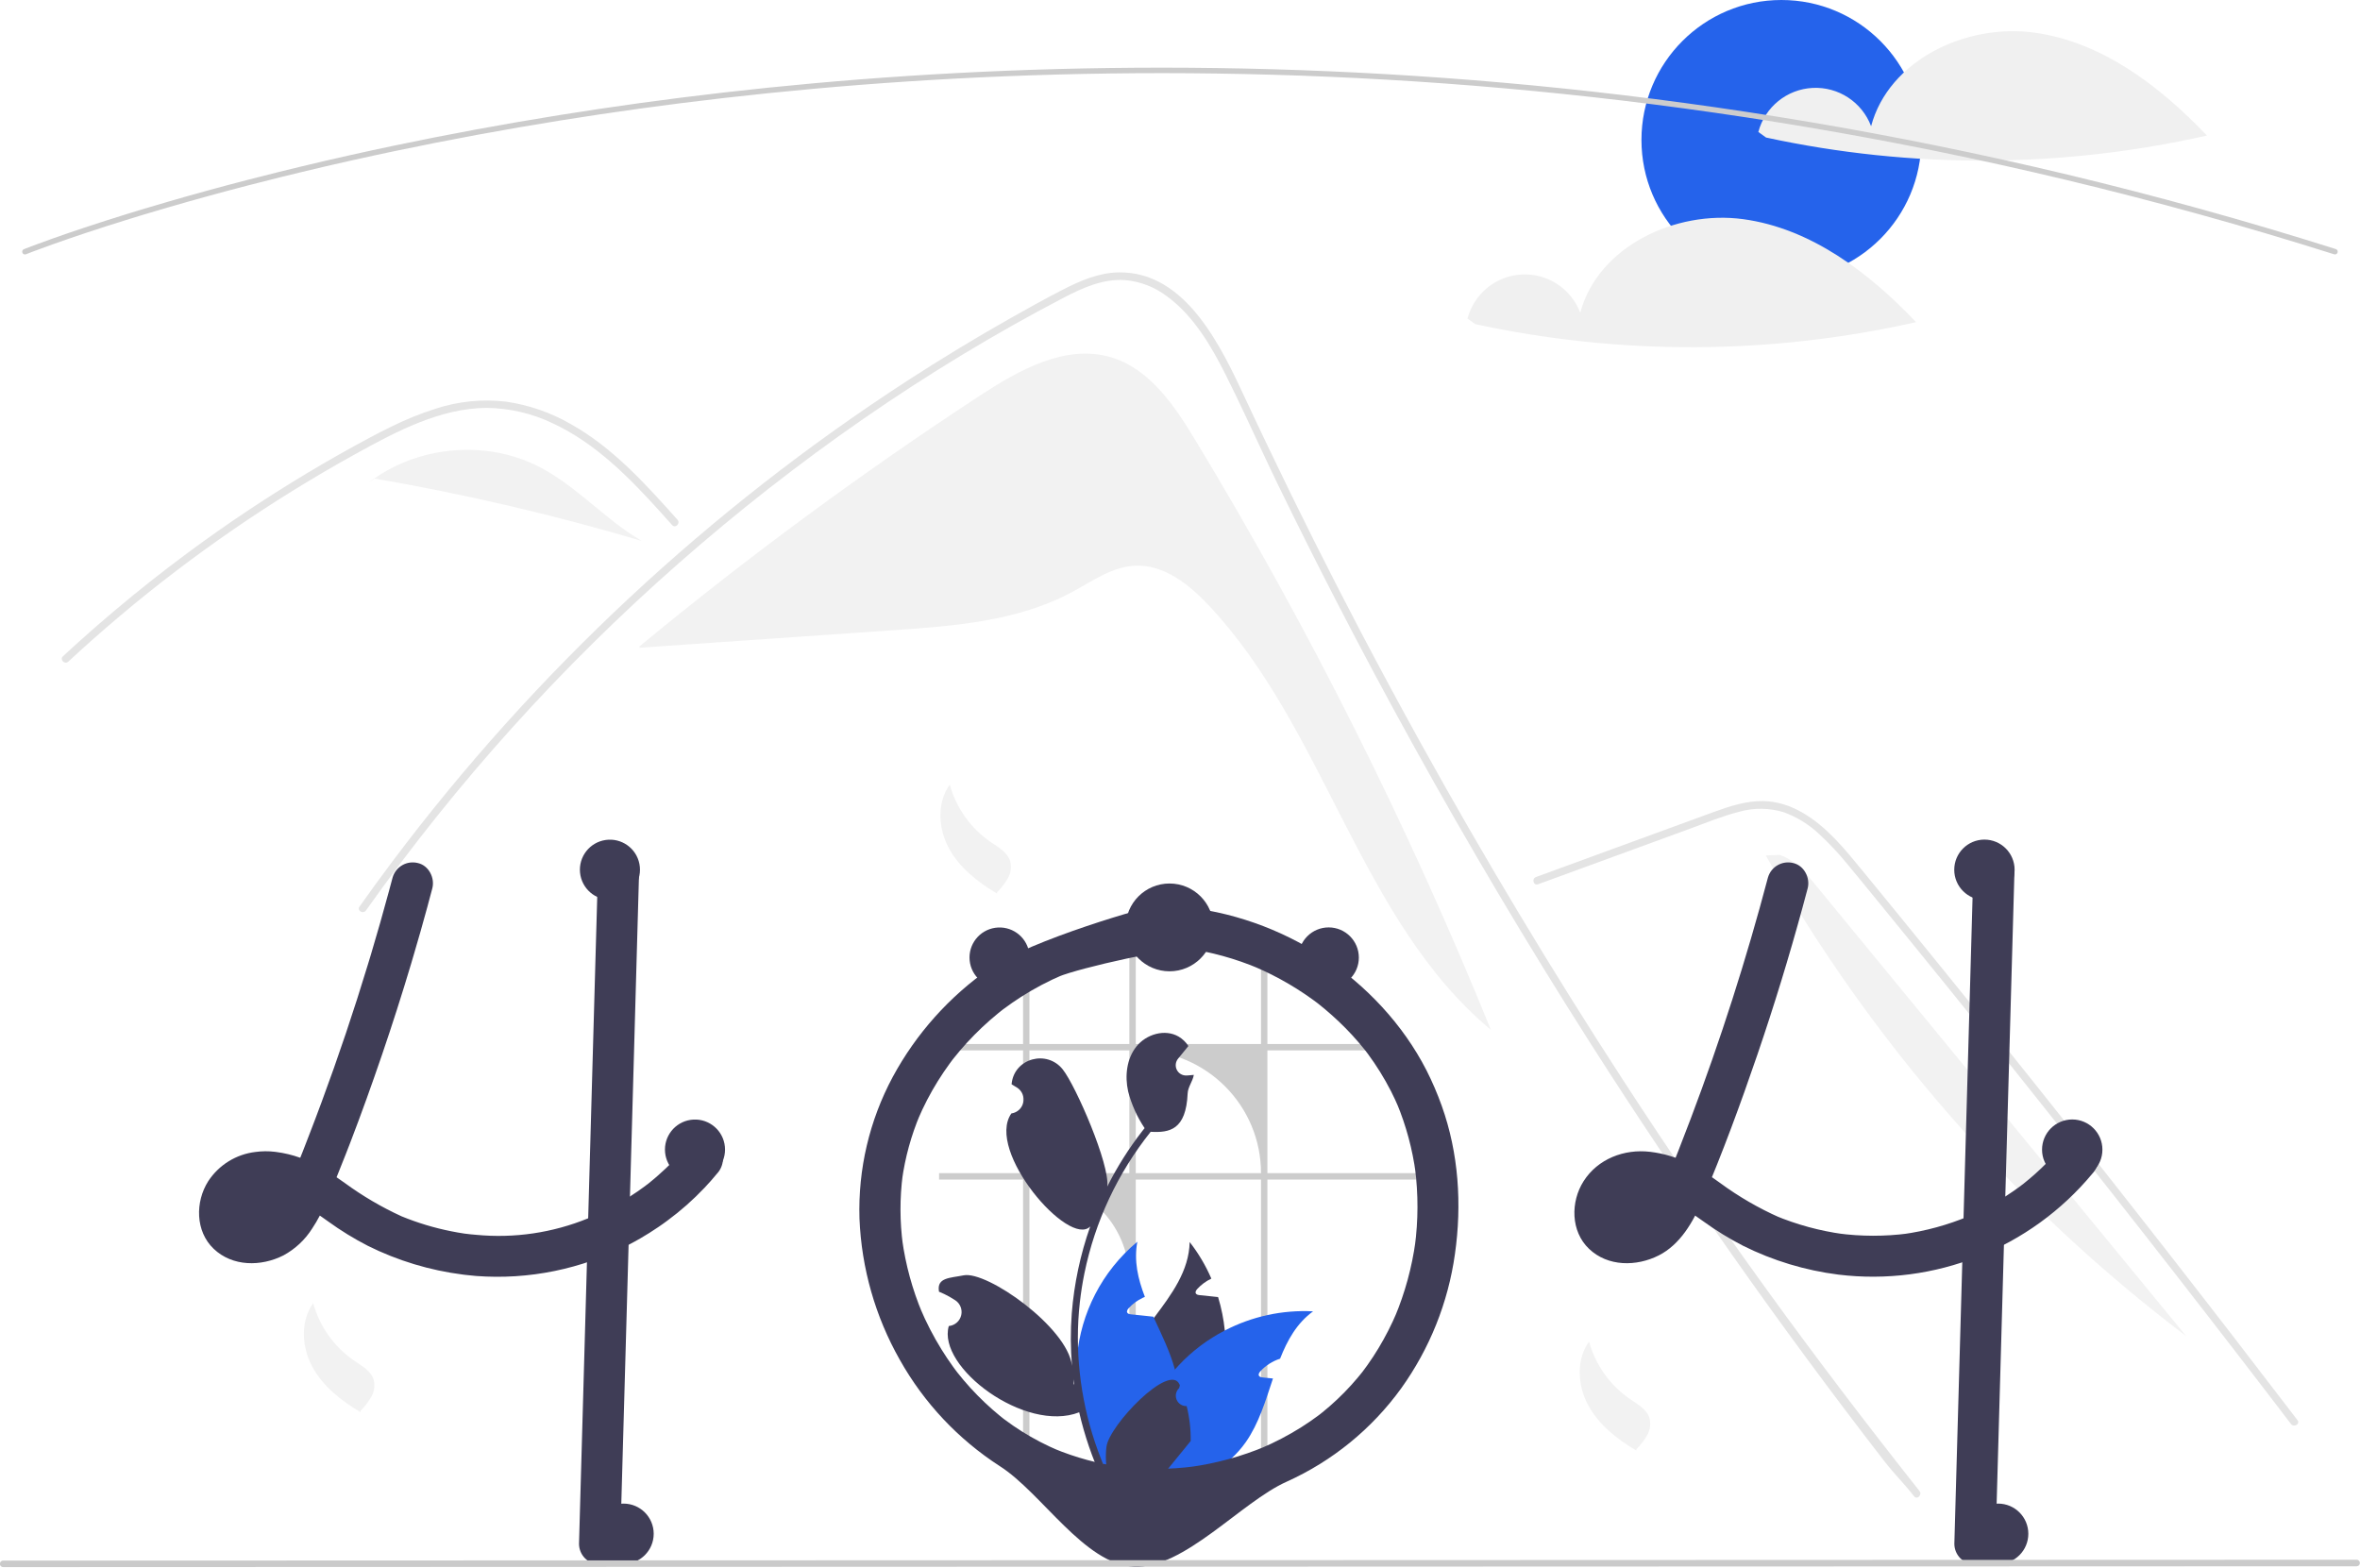
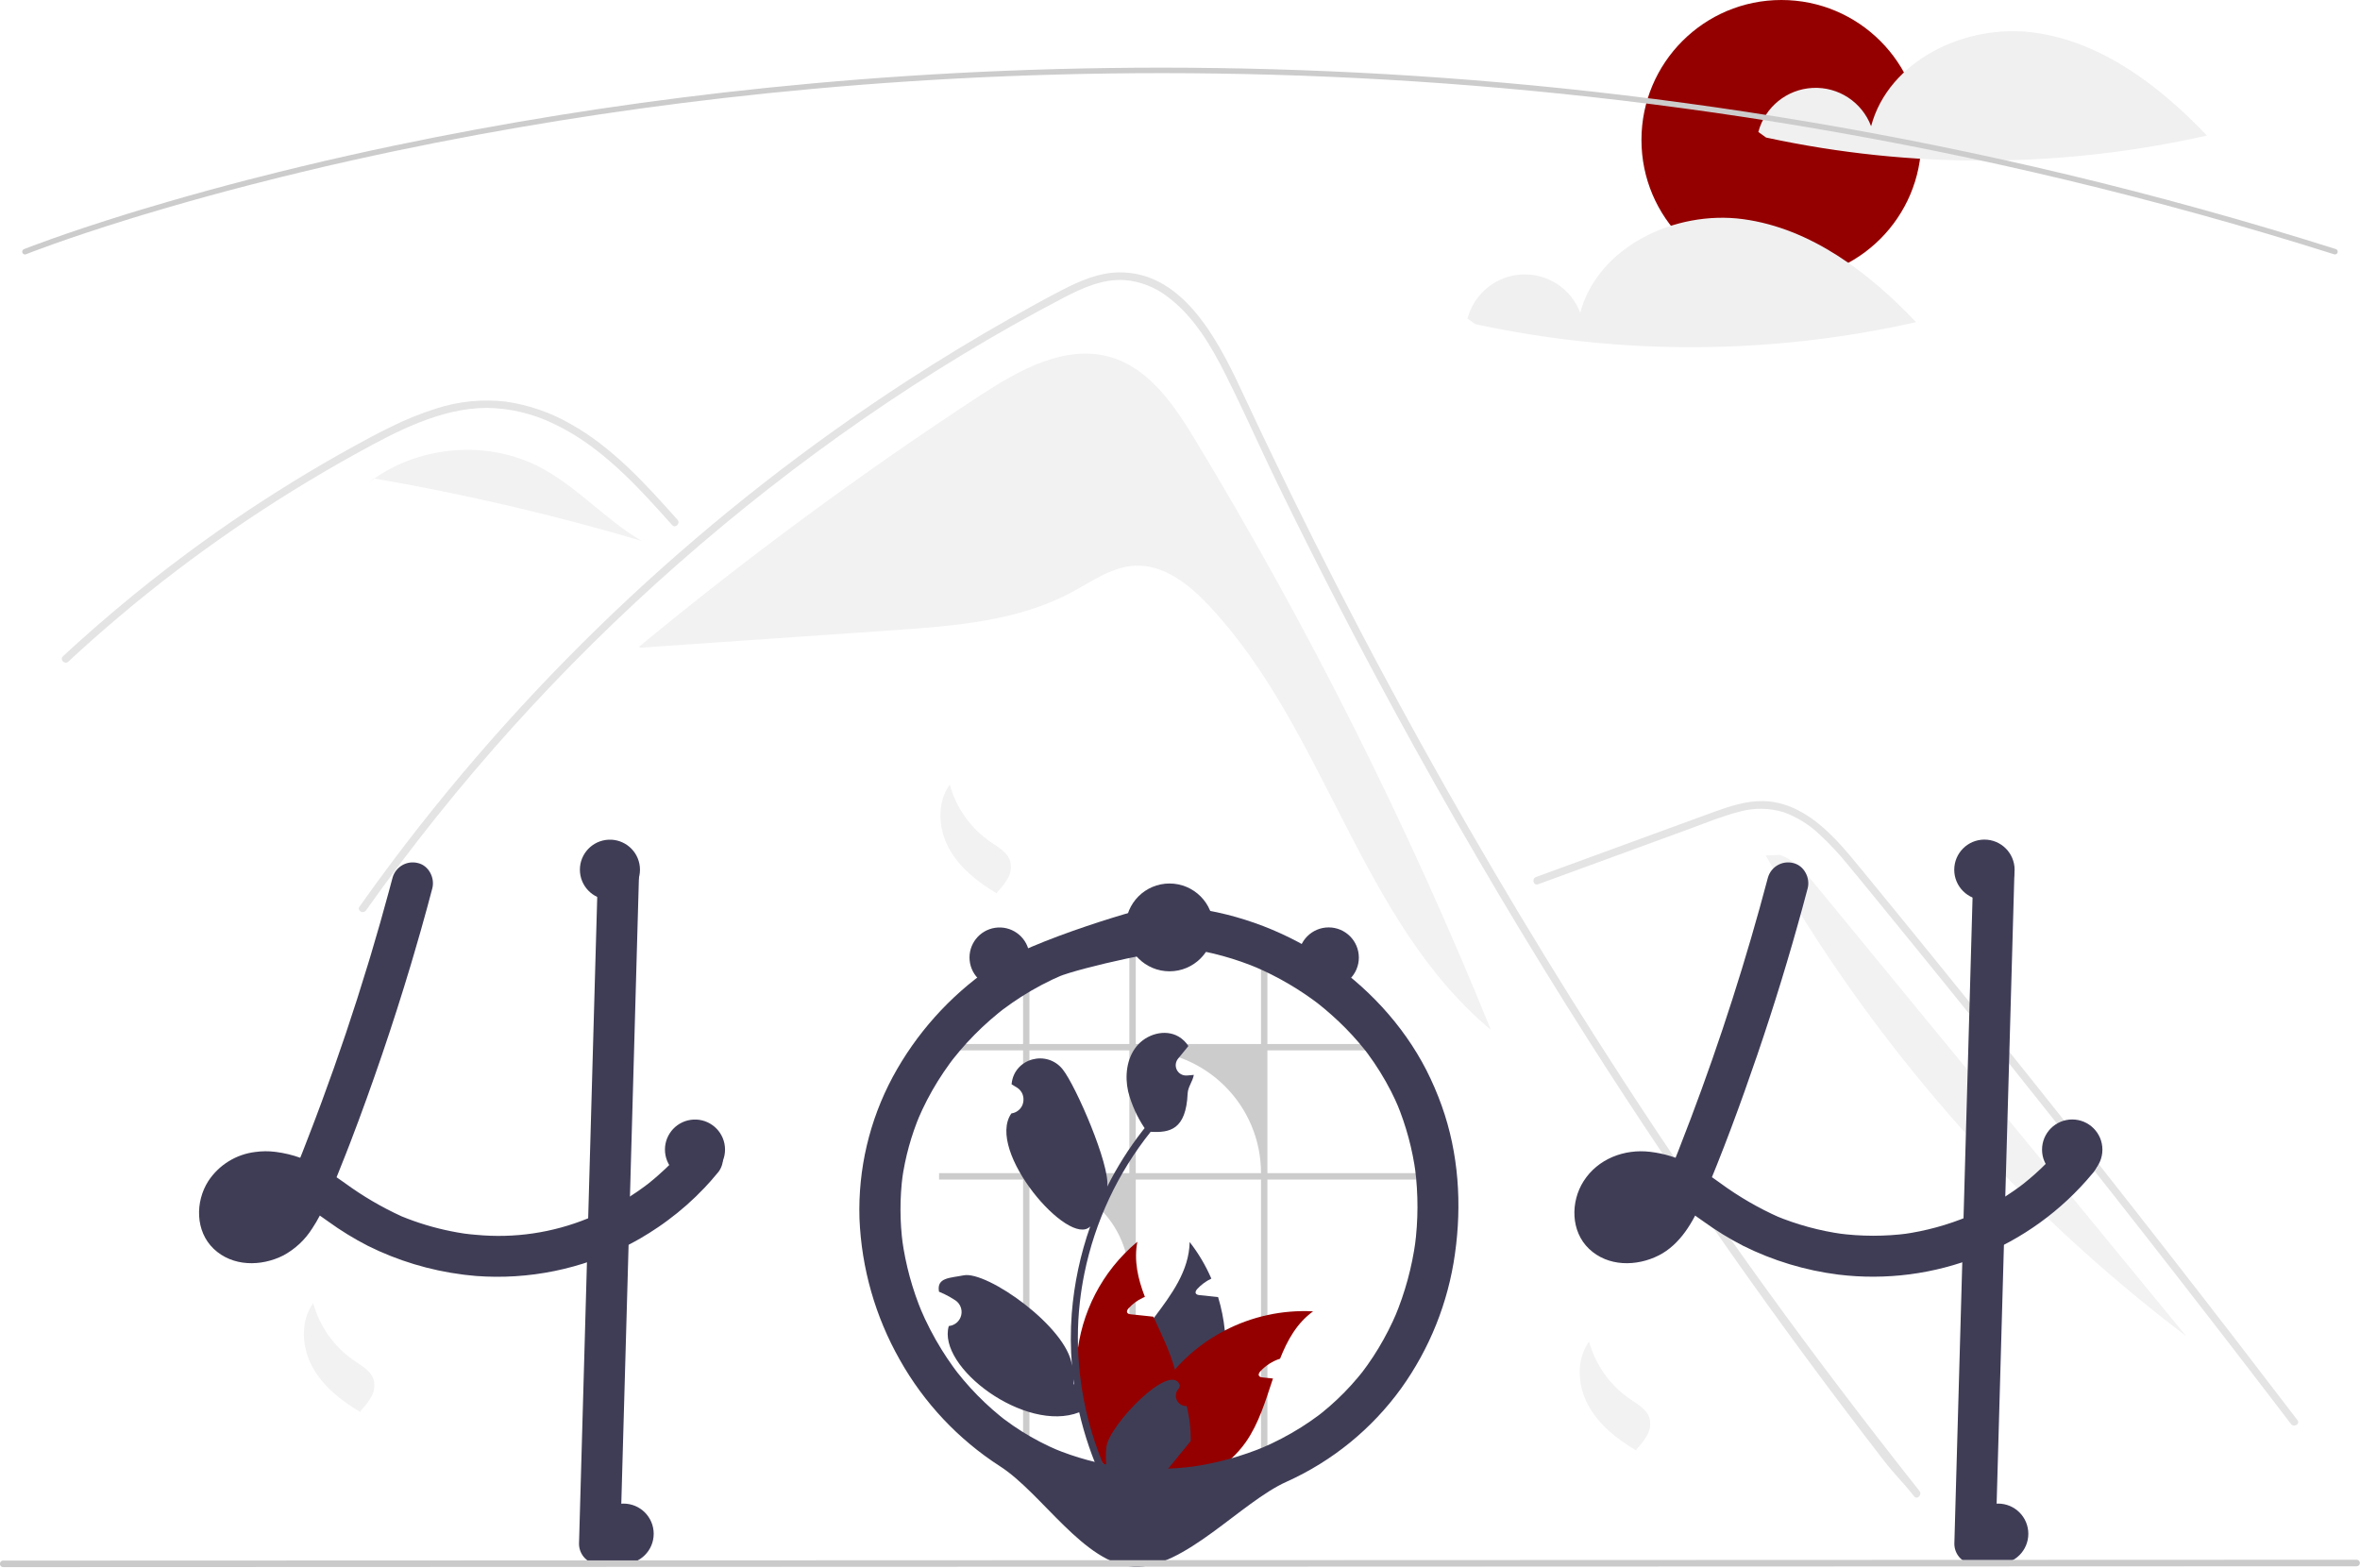
<svg xmlns="http://www.w3.org/2000/svg" data-name="Layer 1" width="860.131" height="571.148" viewBox="0 0 860.131 571.148">
  <path d="M605.67,324.953c-7.669-12.684-16.757-26.228-30.99-30.37-16.482-4.796-33.413,4.732-47.775,14.135a1392.157,1392.157,0,0,0-123.893,91.283l.043.492q46.226-3.188,92.451-6.376c22.265-1.535,45.296-3.283,64.972-13.816,7.467-3.997,14.745-9.336,23.206-9.708,10.512-.462,19.677,6.879,26.88,14.549,42.607,45.371,54.937,114.754,102.738,154.616A1516.995,1516.995,0,0,0,605.67,324.953Z" transform="translate(-169.9343 -164.426)" fill="#f2f2f2" />
  <path d="M867.571,709.781c-4.712-5.95-6.637-7.343-11.285-13.348q-56.764-73.416-106.708-151.792-33.924-53.23-64.483-108.504-14.549-26.278-28.3-52.969-10.67-20.695-20.865-41.638c-1.944-3.988-3.832-7.994-5.711-12.009-4.428-9.442-8.773-18.93-13.439-28.244-5.317-10.616-11.789-21.745-21.553-28.877a29.405,29.405,0,0,0-15.319-5.895c-7.948-.513-15.282,2.769-22.176,6.353-50.439,26.301-97.659,59.276-140.37,96.798A730.778,730.778,0,0,0,303.322,496.247c-1.008,1.439-3.392.064-2.374-1.384q6.009-8.498,12.257-16.813A734.817,734.817,0,0,1,500.805,303.064q18.248-11.826,37.183-22.542c6.362-3.603,12.752-7.16,19.251-10.497,6.371-3.273,13.137-6.215,20.416-6.325,24.77-.385,37.595,27.667,46.405,46.542q4.153,8.911,8.406,17.766,16.075,33.621,33.387,66.628,10.685,20.379,21.837,40.52,34.707,62.718,73.779,122.897c34.506,53.143,68.737,100.089,108.046,149.785C870.596,709.213,868.662,711.175,867.571,709.781Z" transform="translate(-169.9343 -164.426)" fill="#e4e4e4" />
  <path d="M414.916,355.804c-1.439-1.604-2.869-3.209-4.318-4.813-11.422-12.633-23.679-25.118-39.364-32.361a57.11,57.11,0,0,0-23.927-5.546c-8.562.028-16.932,2.273-24.843,5.418-3.74,1.494-7.398,3.19-11.001,4.996-4.116,2.072-8.159,4.281-12.183,6.509q-11.331,6.27-22.368,13.091-21.961,13.572-42.546,29.216-10.671,8.113-20.902,16.758-9.516,8.031-18.646,16.492c-1.302,1.201-3.245-.743-1.944-1.943,1.604-1.494,3.227-2.979,4.85-4.446q6.875-6.215,13.971-12.193,12.939-10.918,26.549-20.993,21.163-15.676,43.783-29.225,11.304-6.765,22.918-12.963c2.338-1.247,4.703-2.466,7.096-3.621a113.116,113.116,0,0,1,16.868-6.866,60.006,60.006,0,0,1,25.476-2.503,66.327,66.327,0,0,1,23.505,8.131c15.401,8.608,27.346,21.919,38.97,34.909C418.033,355.171,416.099,357.124,414.916,355.804Z" transform="translate(-169.9343 -164.426)" fill="#e4e4e4" />
  <path d="M730.477,486.711l36.905-13.498,18.323-6.702c5.968-2.183,11.921-4.667,18.09-6.23a28.539,28.539,0,0,1,16.374.209,37.738,37.738,0,0,1,12.771,7.917,103.64,103.64,0,0,1,10.475,11.186c3.989,4.794,7.92,9.639,11.868,14.467q24.441,29.891,48.563,60.041,24.121,30.15,47.92,60.556,23.857,30.48,47.385,61.216,2.882,3.765,5.76,7.534c1.06,1.388,3.449.02,2.375-1.388Q983.582,650.974,959.549,620.184q-24.092-30.864-48.516-61.466-24.424-30.601-49.179-60.937-6.167-7.558-12.354-15.099c-3.48-4.241-6.92-8.527-10.736-12.474-7.005-7.245-15.758-13.648-26.234-13.822-6.16-.102-12.121,1.852-17.844,3.923-6.17,2.232-12.325,4.506-18.486,6.759l-37.163,13.592-9.291,3.398c-1.649.603-.937,3.262.731,2.652Z" transform="translate(-169.9343 -164.426)" fill="#e4e4e4" />
  <path d="M366.377,334.526c-18.754-9.639-42.771-7.751-60.005,4.291a855.847,855.847,0,0,1,97.371,22.726C390.46,353.759,380.07,341.563,366.377,334.526Z" transform="translate(-169.9343 -164.426)" fill="#f2f2f2" />
  <path d="M306.188,338.784l-3.61,2.935c1.221-1.027,2.491-1.99,3.795-2.901C306.311,338.807,306.249,338.795,306.188,338.784Z" transform="translate(-169.9343 -164.426)" fill="#f2f2f2" />
  <path d="M831.549,486.846c-3.633-4.422-7.56-9.052-12.994-10.848l-5.073.2A575.436,575.436,0,0,0,966.749,651.418Q899.149,569.132,831.549,486.846Z" transform="translate(-169.9343 -164.426)" fill="#f2f2f2" />
  <path d="M516.084,450.367A37.481,37.481,0,0,0,531.015,471.325c2.82,1.92,6.157,3.762,7.122,7.035a8.379,8.379,0,0,1-.874,6.15,24.884,24.884,0,0,1-3.861,5.041l-.137.512c-6.998-4.147-13.656-9.393-17.522-16.551s-4.406-16.539.341-23.145" transform="translate(-169.9343 -164.426)" fill="#f2f2f2" />
  <path d="M749.084,653.367A37.481,37.481,0,0,0,764.015,674.325c2.82,1.92,6.157,3.762,7.122,7.035a8.379,8.379,0,0,1-.874,6.15,24.884,24.884,0,0,1-3.861,5.041l-.137.512c-6.998-4.147-13.656-9.393-17.522-16.551s-4.406-16.539.341-23.145" transform="translate(-169.9343 -164.426)" fill="#f2f2f2" />
  <path d="M284.084,639.367A37.481,37.481,0,0,0,299.015,660.325c2.82,1.92,6.157,3.762,7.122,7.035a8.379,8.379,0,0,1-.874,6.15,24.884,24.884,0,0,1-3.861,5.041l-.137.512c-6.998-4.147-13.656-9.393-17.522-16.551s-4.406-16.539.341-23.145" transform="translate(-169.9343 -164.426)" fill="#f2f2f2" />
-   <circle cx="649.249" cy="51" r="51" fill="#2563eb" />
+   <circle cx="649.249" cy="51" r="51" fill="#940000" />
  <path d="M911.219,176.296c-24.717-3.341-52.935,10.019-59.341,34.124a21.597,21.597,0,0,0-41.094,2.109l2.83,2.027a372.275,372.275,0,0,0,160.659-.726C957.079,195.76,935.935,179.637,911.219,176.296Z" transform="translate(-169.9343 -164.426)" fill="#f0f0f0" />
  <path d="M805.219,244.296c-24.717-3.341-52.935,10.019-59.341,34.124a21.597,21.597,0,0,0-41.094,2.109l2.83,2.027a372.275,372.275,0,0,0,160.659-.726C851.079,263.76,829.935,247.637,805.219,244.296Z" transform="translate(-169.9343 -164.426)" fill="#f0f0f0" />
  <path d="M1020.946,257.154a.982.982,0,0,1-.302-.047C756.237,173.489,523.199,184.424,374.264,208.321c-20.269,3.251-40.591,7.006-60.404,11.161-5.058,1.06-10.306,2.195-15.597,3.378-6.319,1.407-12.554,2.856-18.532,4.306q-3.873.917-7.595,1.849c-3.758.928-7.572,1.895-11.66,2.957-4.568,1.178-9.209,2.413-13.797,3.672a.442.442,0,0,1-.051.015l0.0.001c-5.183,1.415-10.338,2.871-15.323,4.325-2.698.779-5.304,1.548-7.799,2.307-.279.077-.526.151-.776.228l-.536.163c-.311.095-.617.188-.924.275l-.02.006 0.0.001-.812.252c-.968.293-1.912.579-2.841.864-24.545,7.566-38.038,12.949-38.171,13.002a1,1,0,1,1-.744-1.856c.134-.053,13.693-5.463,38.328-13.058.932-.286,1.879-.572,2.85-.866l.754-.234c.026-.01.052-.018.078-.025.305-.087.61-.18.919-.273l.537-.163c.268-.081.531-.161.801-.235,2.479-.754,5.093-1.524,7.798-2.307,4.987-1.455,10.147-2.911,15.334-4.328.016-.006.033-.01.049-.015v-.001c4.604-1.263,9.263-2.503,13.845-3.685,4.094-1.063,7.915-2.032,11.68-2.962q3.738-.93,7.609-1.853c5.985-1.451,12.233-2.902,18.563-4.312,5.299-1.184,10.556-2.322,15.622-3.383,19.843-4.162,40.198-7.923,60.497-11.179C523.096,182.415,756.467,171.463,1021.246,255.201a1.0 1,0,0,1-.301,1.953Z" transform="translate(-169.9343 -164.426)" fill="#ccc" />
  <path d="M432.923,584.266a6.729,6.729,0,0,0-1.7-2.67,6.43,6.43,0,0,0-.92-.71c-2.61-1.74-6.51-2.13-8.99,0a5.81,5.81,0,0,0-.69.71q-1.11,1.365-2.28,2.67c-1.28,1.46-2.59,2.87-3.96,4.24-.39.38-.78.77-1.18,1.15-.23.23-.46.45-.69.67-.88.84-1.78,1.65-2.69,2.45-.48.43-.96.85-1.45,1.26-.73.61-1.46,1.22-2.2,1.81-.07.05-.14.1-.21.16-.02.01-.03.03-.05.04-.01,0-.02,0-.03.02a.179.179,0,0,0-.07.05c-.22.15-.37.25-.48.34.04-.02.08-.05.12-.07-.18.14-.37.28-.55.42-1.75,1.29-3.54,2.53-5.37,3.69a99.21,99.21,0,0,1-14.22,7.55c-.33.13-.67.27-1.01.4a85.97,85.97,0,0,1-40.85,6.02q-2.13-.165-4.26-.45c-1.64-.24-3.27-.53-4.89-.86a97.932,97.932,0,0,1-18.02-5.44,118.652,118.652,0,0,1-20.66-12.12c-1-.71-2.01-1.42-3.02-2.11,1.15-2.82,2.28-5.64,3.38-8.48.55-1.37,1.08-2.74,1.6-4.12,4.09-10.63,7.93-21.36,11.61-32.13q5.58-16.365,10.53-32.92.51-1.68.99-3.36,2.595-8.745,4.98-17.53c.15-.57.31-1.13.45-1.7q.69-2.52,1.35-5.04c1-3.79-1.26-8.32-5.24-9.23a7.634,7.634,0,0,0-9.22,5.24c-.43,1.62-.86,3.23-1.3,4.85q-3.165,11.745-6.66,23.41-.51,1.68-1.02,3.36-7.71,25.41-16.93,50.31-1.11,3.015-2.25,6.01c-.37.98-.74,1.96-1.12,2.94-.73,1.93-1.48,3.86-2.23,5.79-.43,1.13-.87,2.26-1.31,3.38-.29.71-.57,1.42-.85,2.12a41.809,41.809,0,0,0-8.81-2.12l-.48-.06a27.397,27.397,0,0,0-7.01.06,23.914,23.914,0,0,0-17.24,10.66c-4.77,7.51-4.71,18.25,1.98,24.63,6.89,6.57,17.32,6.52,25.43,2.41a28.351,28.351,0,0,0,10.52-9.86,50.569,50.569,0,0,0,2.74-4.65c.21.14.42.28.63.43.8.56,1.6,1.13,2.39,1.69a111.738,111.738,0,0,0,14.51,8.91,108.359,108.359,0,0,0,34.62,10.47c.27.03.53.07.8.1,1.33.17,2.67.3,4.01.41a103.782,103.782,0,0,0,55.58-11.36q2.175-1.125,4.31-2.36,3.315-1.92,6.48-4.08c1.15-.78,2.27-1.57,3.38-2.4a101.042,101.042,0,0,0,13.51-11.95q2.355-2.475,4.51-5.11a8.061,8.061,0,0,0,2.2-5.3A7.564,7.564,0,0,0,432.923,584.266Zm-165.59,23.82c.21-.15.42-.31.62-.47C267.893,607.766,267.603,607.936,267.333,608.086Zm3.21-3.23c-.23.26-.44.52-.67.78a23.366,23.366,0,0,1-2.25,2.2c-.11.1-.23.2-.35.29a.01.01,0,0,0-.01.01,3.804,3.804,0,0,0-.42.22q-.645.39-1.32.72a17.005,17.005,0,0,1-2.71.75,16.799,16.799,0,0,1-2.13.02h-.02a14.823,14.823,0,0,1-1.45-.4c-.24-.12-.47-.26-.7-.4-.09-.08-.17-.16-.22-.21a2.44,2.44,0,0,1-.27-.29.01.01,0,0,0-.01-.01c-.11-.2-.23-.4-.34-.6a.031.031,0,0,1-.01-.02c-.08-.25-.15-.51-.21-.77a12.511,12.511,0,0,1,.01-1.37,13.467,13.467,0,0,1,.54-1.88,11.068,11.068,0,0,1,.69-1.26c.02-.04.12-.2.23-.38.01-.01.01-.01.01-.02.15-.17.3-.35.46-.51.27-.3.56-.56.85-.83a18.022,18.022,0,0,1,1.75-1.01,19.481,19.481,0,0,1,2.93-.79,24.989,24.989,0,0,1,4.41.04,30.301,30.301,0,0,1,4.1,1.01,36.945,36.945,0,0,1-2.77,4.54C270.623,604.746,270.583,604.806,270.543,604.856Zm-11.12-3.29a2.18,2.18,0,0,1-.31.39A1.409,1.409,0,0,1,259.423,601.566Z" transform="translate(-169.9343 -164.426)" fill="#3f3d56" />
  <path d="M402.863,482.136q-.135,4.71-.27,9.42-.285,10.455-.59,20.92-.315,11.775-.66,23.54-.165,6.075-.34,12.15-.465,16.365-.92,32.72c-.03,1.13-.07,2.25-.1,3.38q-.225,8.115-.45,16.23-.255,8.805-.5,17.61-.18,6.6-.37,13.21-1.35,47.895-2.7,95.79a7.648,7.648,0,0,1-7.5,7.5,7.561,7.561,0,0,1-7.5-7.5q.75-26.94,1.52-53.88.675-24.36,1.37-48.72.225-8.025.45-16.06.345-12.09.68-24.18c.03-1.13.07-2.25.1-3.38.02-.99.05-1.97.08-2.96q.66-23.475,1.32-46.96.27-9.24.52-18.49.3-10.545.6-21.08c.09-3.09.17-6.17.26-9.26a7.648,7.648,0,0,1,7.5-7.5A7.561,7.561,0,0,1,402.863,482.136Z" transform="translate(-169.9343 -164.426)" fill="#3f3d56" />
  <path d="M814.291,484.217a893.238,893.238,0,0,1-28.161,87.941c-3.007,7.946-6.083,15.877-9.371,23.712l.756-1.792a54.583,54.583,0,0,1-5.59,10.612q-.229.321-.467.636,1.166-1.49.443-.589c-.254.301-.505.602-.768.895a23.664,23.664,0,0,1-2.249,2.203q-.301.258-.612.504l.938-.729c-.109.257-.873.597-1.111.743a18.254,18.254,0,0,1-2.405,1.219l1.792-.756a19.086,19.086,0,0,1-4.231,1.161l1.994-.268a17.021,17.021,0,0,1-4.298.046l1.994.268a14.002,14.002,0,0,1-3.405-.917l1.792.756a12.012,12.012,0,0,1-1.679-.896c-.271-.177-1.105-.809-.015.025,1.133.866.146.074-.088-.156-.194-.192-.37-.4-.56-.595-.882-.905.996,1.557.397.499a18.182,18.182,0,0,1-.878-1.637l.756,1.792a11.925,11.925,0,0,1-.728-2.651l.268,1.994a13.651,13.651,0,0,1-.003-3.405l-.268,1.994a15.964,15.964,0,0,1,.995-3.68l-.756,1.792a16.729,16.729,0,0,1,1.178-2.298,6.729,6.729,0,0,1,.729-1.071c.049.016-1.269,1.513-.569.757.183-.198.354-.406.539-.602.296-.314.614-.601.926-.898,1.045-.994-1.462.966-.257.179a19.049,19.049,0,0,1,2.749-1.499l-1.792.756a20.311,20.311,0,0,1,4.995-1.34l-1.994.268a25.628,25.628,0,0,1,6.461.076l-1.994-.268a33.211,33.211,0,0,1,7.892,2.22l-1.792-.756c5.39,2.314,10.163,5.749,14.928,9.118a111.95,111.95,0,0,0,14.506,8.906,108.388,108.388,0,0,0,34.622,10.474,103.933,103.933,0,0,0,92.586-36.752,8.078,8.078,0,0,0,2.197-5.303,7.632,7.632,0,0,0-2.197-5.303c-2.752-2.526-7.949-3.239-10.607,0a95.636,95.636,0,0,1-8.107,8.727q-2.017,1.914-4.142,3.71-1.214,1.026-2.461,2.011c-.393.311-1.619,1.138.263-.197-.431.306-.845.64-1.271.955a99.269,99.269,0,0,1-20.332,11.565l1.792-.756a96.836,96.836,0,0,1-24.171,6.622l1.994-.268a97.643,97.643,0,0,1-25.754-.038l1.994.268a99.8,99.8,0,0,1-24.857-6.77l1.792.756a116.025,116.025,0,0,1-21.736-12.591,86.877,86.877,0,0,0-11.113-6.994,42.824,42.824,0,0,0-14.438-4.389c-9.439-1.111-19.057,2.566-24.246,10.72-4.776,7.505-4.714,18.244,1.974,24.625,6.888,6.572,17.318,6.517,25.436,2.406,7.817-3.959,12.513-12.185,15.815-19.942,7.431-17.455,14.01-35.314,20.14-53.263q9.097-26.637,16.499-53.813.917-3.366,1.807-6.739c1.001-3.789-1.261-8.32-5.238-9.226a7.633,7.633,0,0,0-9.226,5.238Z" transform="translate(-169.9343 -164.426)" fill="#3f3d56" />
  <path d="M889.124,482.136l-2.7,95.793-2.685,95.294-1.518,53.884a7.565,7.565,0,0,0,7.5,7.5,7.649,7.649,0,0,0,7.5-7.5l2.7-95.793,2.685-95.294,1.518-53.884a7.565,7.565,0,0,0-7.5-7.5,7.649,7.649,0,0,0-7.5,7.5Z" transform="translate(-169.9343 -164.426)" fill="#3f3d56" />
  <path d="M629.526,700.361h2.329V594.319h54.329v-2.323H631.855V547.252H673.81q-.923-1.173-1.899-2.317H631.855V515.382c-.77-.328-1.547-.645-2.329-.944V544.935h-45.652V507.07c-.782.036-1.553.09-2.329.155v37.71h-36.42V516.684c-.782.346-1.553.711-2.317,1.093V544.935h-30.616v2.317h30.616v44.744h-30.616v2.323h30.616V700.361h2.317V594.319a36.413,36.413,0,0,1,36.42,36.42v69.622h2.329V594.319h45.652Zm-84.401-108.365V547.252h36.42v44.744Zm38.749,0V547.252h.914a44.741,44.741,0,0,1,44.738,44.744Z" transform="translate(-169.9343 -164.426)" opacity="0.2" />
  <path d="M615.303,668.566a63.059,63.059,0,0,1-20.05,33.7c-.74.64-1.48,1.26-2.25,1.87q-2.805.255-5.57.52c-1.53.14-3.04.29-4.54.43l-.27.03-.19-1.64-.76-6.64a37.623,37.623,0,0,1-3.3-32.44c2.64-7.12,7.42-13.41,12.12-19.65,6.49-8.62,12.8-17.14,13.03-27.65a60.544,60.544,0,0,1,7.9,13.33,16.432,16.432,0,0,0-5.12,3.77c-.41.45-.82,1.08-.54,1.62.24.46.84.57,1.36.63,1.25.13,2.51.26,3.76.39,1,.11,2,.21,3,.32a63.99,63.99,0,0,1,2.45,12.18A61.189,61.189,0,0,1,615.303,668.566Z" transform="translate(-169.9343 -164.426)" fill="#3f3d56" />
-   <path d="M648.503,642.356c-5.9,4.29-9.35,10.46-12.03,17.26a16.628,16.628,0,0,0-7.17,4.58c-.41.45-.82,1.08-.54,1.62.24.46.84.57,1.36.63,1.25.13,2.51.26,3.76.39-2.68,8.04-5.14,16.36-9.88,23.15a36.989,36.989,0,0,1-12.03,10.91,38.492,38.492,0,0,1-4.02,1.99q-7.62.585-14.95,1.25-2.805.255-5.57.52c-1.53.14-3.04.29-4.54.43q-.015-.825,0-1.65a63.304,63.304,0,0,1,15.25-39.86c.45-.52.91-1.03,1.38-1.54a61.792,61.792,0,0,1,16.81-12.7A62.654,62.654,0,0,1,648.503,642.356Z" transform="translate(-169.9343 -164.426)" fill="#2563eb" />
-   <path d="M589.163,699.526l-1.15,3.4-.58,1.73c-1.53.14-3.04.29-4.54.43l-.27.03c-1.66.17-3.31.34-4.96.51-.43-.5-.86-1.01-1.28-1.53a62.03,62.03,0,0,1,8.07-87.11c-1.32,6.91.22,13.53,2.75,20.1-.27.11-.53.22-.78.34a16.432,16.432,0,0,0-5.12,3.77c-.41.45-.82,1.08-.54,1.62.24.46.84.57,1.36.63,1.25.13,2.51.26,3.76.39,1,.11,2,.21,3,.32q.705.075,1.41.15c.07.15.13.29.2.44,2.85,6.18,5.92,12.39,7.65,18.83a43.666,43.666,0,0,1,1.02,4.91A37.604,37.604,0,0,1,589.163,699.526Z" transform="translate(-169.9343 -164.426)" fill="#2563eb" />
+   <path d="M648.503,642.356c-5.9,4.29-9.35,10.46-12.03,17.26a16.628,16.628,0,0,0-7.17,4.58c-.41.45-.82,1.08-.54,1.62.24.46.84.57,1.36.63,1.25.13,2.51.26,3.76.39-2.68,8.04-5.14,16.36-9.88,23.15a36.989,36.989,0,0,1-12.03,10.91,38.492,38.492,0,0,1-4.02,1.99q-7.62.585-14.95,1.25-2.805.255-5.57.52c-1.53.14-3.04.29-4.54.43q-.015-.825,0-1.65a63.304,63.304,0,0,1,15.25-39.86c.45-.52.91-1.03,1.38-1.54a61.792,61.792,0,0,1,16.81-12.7A62.654,62.654,0,0,1,648.503,642.356Z" transform="translate(-169.9343 -164.426)" fill="#940000" />
+   <path d="M589.163,699.526l-1.15,3.4-.58,1.73c-1.53.14-3.04.29-4.54.43l-.27.03c-1.66.17-3.31.34-4.96.51-.43-.5-.86-1.01-1.28-1.53a62.03,62.03,0,0,1,8.07-87.11c-1.32,6.91.22,13.53,2.75,20.1-.27.11-.53.22-.78.34a16.432,16.432,0,0,0-5.12,3.77c-.41.45-.82,1.08-.54,1.62.24.46.84.57,1.36.63,1.25.13,2.51.26,3.76.39,1,.11,2,.21,3,.32q.705.075,1.41.15c.07.15.13.29.2.44,2.85,6.18,5.92,12.39,7.65,18.83a43.666,43.666,0,0,1,1.02,4.91A37.604,37.604,0,0,1,589.163,699.526Z" transform="translate(-169.9343 -164.426)" fill="#940000" />
  <path d="M689.821,554.487c-8.609-16.792-21.946-30.921-37.632-41.304a114.237,114.237,0,0,0-52.563-18.38q-3.69-.335-7.399-.393c-2.921-.044-46.866,12.632-61.587,22.982a114.295,114.295,0,0,0-35.333,39.527,102.5,102.5,0,0,0-12.126,51.633,113.564,113.564,0,0,0,14.703,51.476,110.475,110.475,0,0,0,36.444,38.746C549.667,708.561,565.074,734.51,583.183,735.426c18.246.923,39.054-23.555,55.695-30.987a104.425,104.425,0,0,0,41.726-34.005,110.25,110.25,0,0,0,19.599-48.948c2.574-18.083,1.374-36.733-4.801-54.016a111.86,111.86,0,0,0-5.58-12.983c-1.78-3.505-6.996-4.796-10.261-2.691a7.68,7.68,0,0,0-2.691,10.261q1.568,3.088,2.915,6.278l-.756-1.792a101.151,101.151,0,0,1,6.876,25.538l-.268-1.994a109.229,109.229,0,0,1-.066,28.683l.268-1.994a109.734,109.734,0,0,1-7.555,27.674l.756-1.792a104.212,104.212,0,0,1-6.672,13.098q-1.923,3.186-4.081,6.222c-.632.888-1.283,1.761-1.939,2.631-.856,1.136,1.167-1.483.282-.369-.151.19-.3.38-.452.569q-.681.852-1.382,1.688a93.613,93.613,0,0,1-10.176,10.384q-1.366,1.192-2.778,2.331c-.469.378-.932.773-1.421,1.125.019-.013,1.58-1.199.656-.511-.29.216-.579.436-.87.652q-2.91,2.156-5.974,4.092a103.485,103.485,0,0,1-14.756,7.713l1.792-.756a109.215,109.215,0,0,1-27.597,7.552l1.994-.268a108.154,108.154,0,0,1-28.589.051l1.994.268a99.835,99.835,0,0,1-25.095-6.784l1.792.756a93.643,93.643,0,0,1-13.416-6.991q-3.174-2-6.184-4.247c-.286-.214-.57-.43-.855-.645-.915-.691.658.51.67.518a19.169,19.169,0,0,1-1.535-1.225q-1.454-1.184-2.861-2.422a101.989,101.989,0,0,1-10.493-10.709q-1.213-1.434-2.374-2.911c-.335-.426-.947-1.29.404.529-.178-.239-.362-.474-.542-.712q-.647-.858-1.276-1.728-2.203-3.048-4.188-6.246a109.29,109.29,0,0,1-7.805-15.108l.756,1.792a106.588,106.588,0,0,1-7.34-26.837l.268,1.994a97.866,97.866,0,0,1-.048-25.636l-.268,1.994A94.673,94.673,0,0,1,505.276,570.55l-.756,1.792a101.557,101.557,0,0,1,7.195-13.856q2.066-3.323,4.378-6.485.525-.718,1.062-1.428c.324-.428,1.215-1.493-.305.388.149-.184.293-.374.439-.56q1.269-1.608,2.6-3.165A107.402,107.402,0,0,1,530.772,536.215q1.474-1.292,2.995-2.529.691-.562,1.391-1.113c.187-.147.376-.291.562-.439-1.997,1.59-.555.433-.102.093q3.134-2.348,6.435-4.461a103.644,103.644,0,0,1,15.387-8.108l-1.792.756c7.76-3.258,42.141-10.949,48.394-10.11l-1.994-.268A106.225,106.225,0,0,1,628.768,517.419l-1.792-.756a110.313,110.313,0,0,1,12.6,6.329q3.043,1.784,5.967,3.763,1.384.937,2.738,1.915.677.489,1.346.989c.248.185.494.373.741.558,1.039.779-1.431-1.128-.342-.267a110.843,110.843,0,0,1,10.368,9.253q2.401,2.445,4.637,5.045,1.147,1.334,2.246,2.708c.364.455,1.605,2.101.084.085.372.493.747.982,1.114,1.479a97.977,97.977,0,0,1,8.392,13.538c1.793,3.498,6.987,4.802,10.261,2.691A7.677,7.677,0,0,0,689.821,554.487Z" transform="translate(-169.9343 -164.426)" fill="#3f3d56" />
  <path d="M602.431,676.882a3.78,3.78,0,0,1-2.739-6.551c.095-.379.164-.651.259-1.03q-.051-.124-.103-.247c-3.48-8.298-25.685,14.833-26.645,22.632a30.029,30.029,0,0,0,.527,10.328A120.392,120.392,0,0,1,562.778,652.01a116.202,116.202,0,0,1,.721-12.963q.597-5.293,1.657-10.511a121.787,121.787,0,0,1,24.151-51.616c6.874.384,12.898-.663,13.48-13.985.103-2.37,1.861-4.422,2.248-6.756-.656.086-1.323.14-1.979.183-.204.011-.42.021-.624.032l-.077.003a3.745,3.745,0,0,1-3.076-6.101q.425-.523.851-1.046c.43-.538.871-1.065,1.302-1.603a1.865,1.865,0,0,0,.14-.161c.495-.613.99-1.216,1.485-1.829a10.829,10.829,0,0,0-3.55-3.432c-4.959-2.905-11.801-.893-15.384,3.593-3.593,4.486-4.271,10.779-3.023,16.384a43.398,43.398,0,0,0,6.003,13.383c-.269.344-.549.678-.818,1.022a122.574,122.574,0,0,0-12.794,20.268c1.016-7.939-11.412-36.608-16.218-42.681-5.773-7.294-17.611-4.111-18.628,5.136q-.015.134-.029.268,1.071.604,2.096,1.282a5.127,5.127,0,0,1-2.067,9.33l-.105.016c-9.556,13.644,21.077,49.155,28.745,41.181a125.11,125.11,0,0,0-6.734,31.693,118.664,118.664,0,0,0,.086,19.16l-.032-.226C558.902,648.154,529.674,627.514,521.139,629.233c-4.917.99-9.76.765-9.013,5.725q.018.119.036.237a34.442,34.442,0,0,1,3.862,1.861q1.071.604,2.096,1.282a5.127,5.127,0,0,1-2.067,9.33l-.105.016c-.075.011-.14.022-.215.032-4.35,14.966,27.907,39.12,47.518,31.435h.011a125.075,125.075,0,0,0,8.402,24.528H601.679c.108-.334.204-.678.301-1.011a34.102,34.102,0,0,1-8.305-.495c2.227-2.733,4.454-5.487,6.681-8.219a1.861,1.861,0,0,0,.14-.161c1.13-1.398,2.27-2.786,3.399-4.185l.001-.002a49.952,49.952,0,0,0-1.464-12.725Zm-34.371-67.613.016-.021-.016.043Zm-6.648,59.932-.258-.581c.011-.42.011-.839,0-1.269,0-.118-.021-.237-.021-.355.097.742.183,1.485.29,2.227Z" transform="translate(-169.9343 -164.426)" fill="#3f3d56" />
  <circle cx="95.249" cy="439" r="11" fill="#3f3d56" />
  <circle cx="227.249" cy="559" r="11" fill="#3f3d56" />
  <circle cx="728.249" cy="559" r="11" fill="#3f3d56" />
  <circle cx="755.249" cy="419" r="11" fill="#3f3d56" />
  <circle cx="723.249" cy="317" r="11" fill="#3f3d56" />
  <path d="M434.183,583.426a10.949,10.949,0,1,1-.21-2.16A10.992,10.992,0,0,1,434.183,583.426Z" transform="translate(-169.9343 -164.426)" fill="#3f3d56" />
  <circle cx="484.249" cy="349" r="11" fill="#3f3d56" />
  <path d="M545.183,513.426a10.949,10.949,0,1,1-.21-2.16A10.992,10.992,0,0,1,545.183,513.426Z" transform="translate(-169.9343 -164.426)" fill="#3f3d56" />
  <path d="M403.183,481.426a10.949,10.949,0,1,1-.21-2.16A10.992,10.992,0,0,1,403.183,481.426Z" transform="translate(-169.9343 -164.426)" fill="#3f3d56" />
  <circle cx="599.249" cy="443" r="11" fill="#3f3d56" />
  <circle cx="426.249" cy="338" r="16" fill="#3f3d56" />
  <path d="M1028.875,735.267l-857.75.307a1.191,1.191,0,1,1,0-2.381l857.75-.307a1.191,1.191,0,0,1,0,2.381Z" transform="translate(-169.9343 -164.426)" fill="#cacaca" />
</svg>
